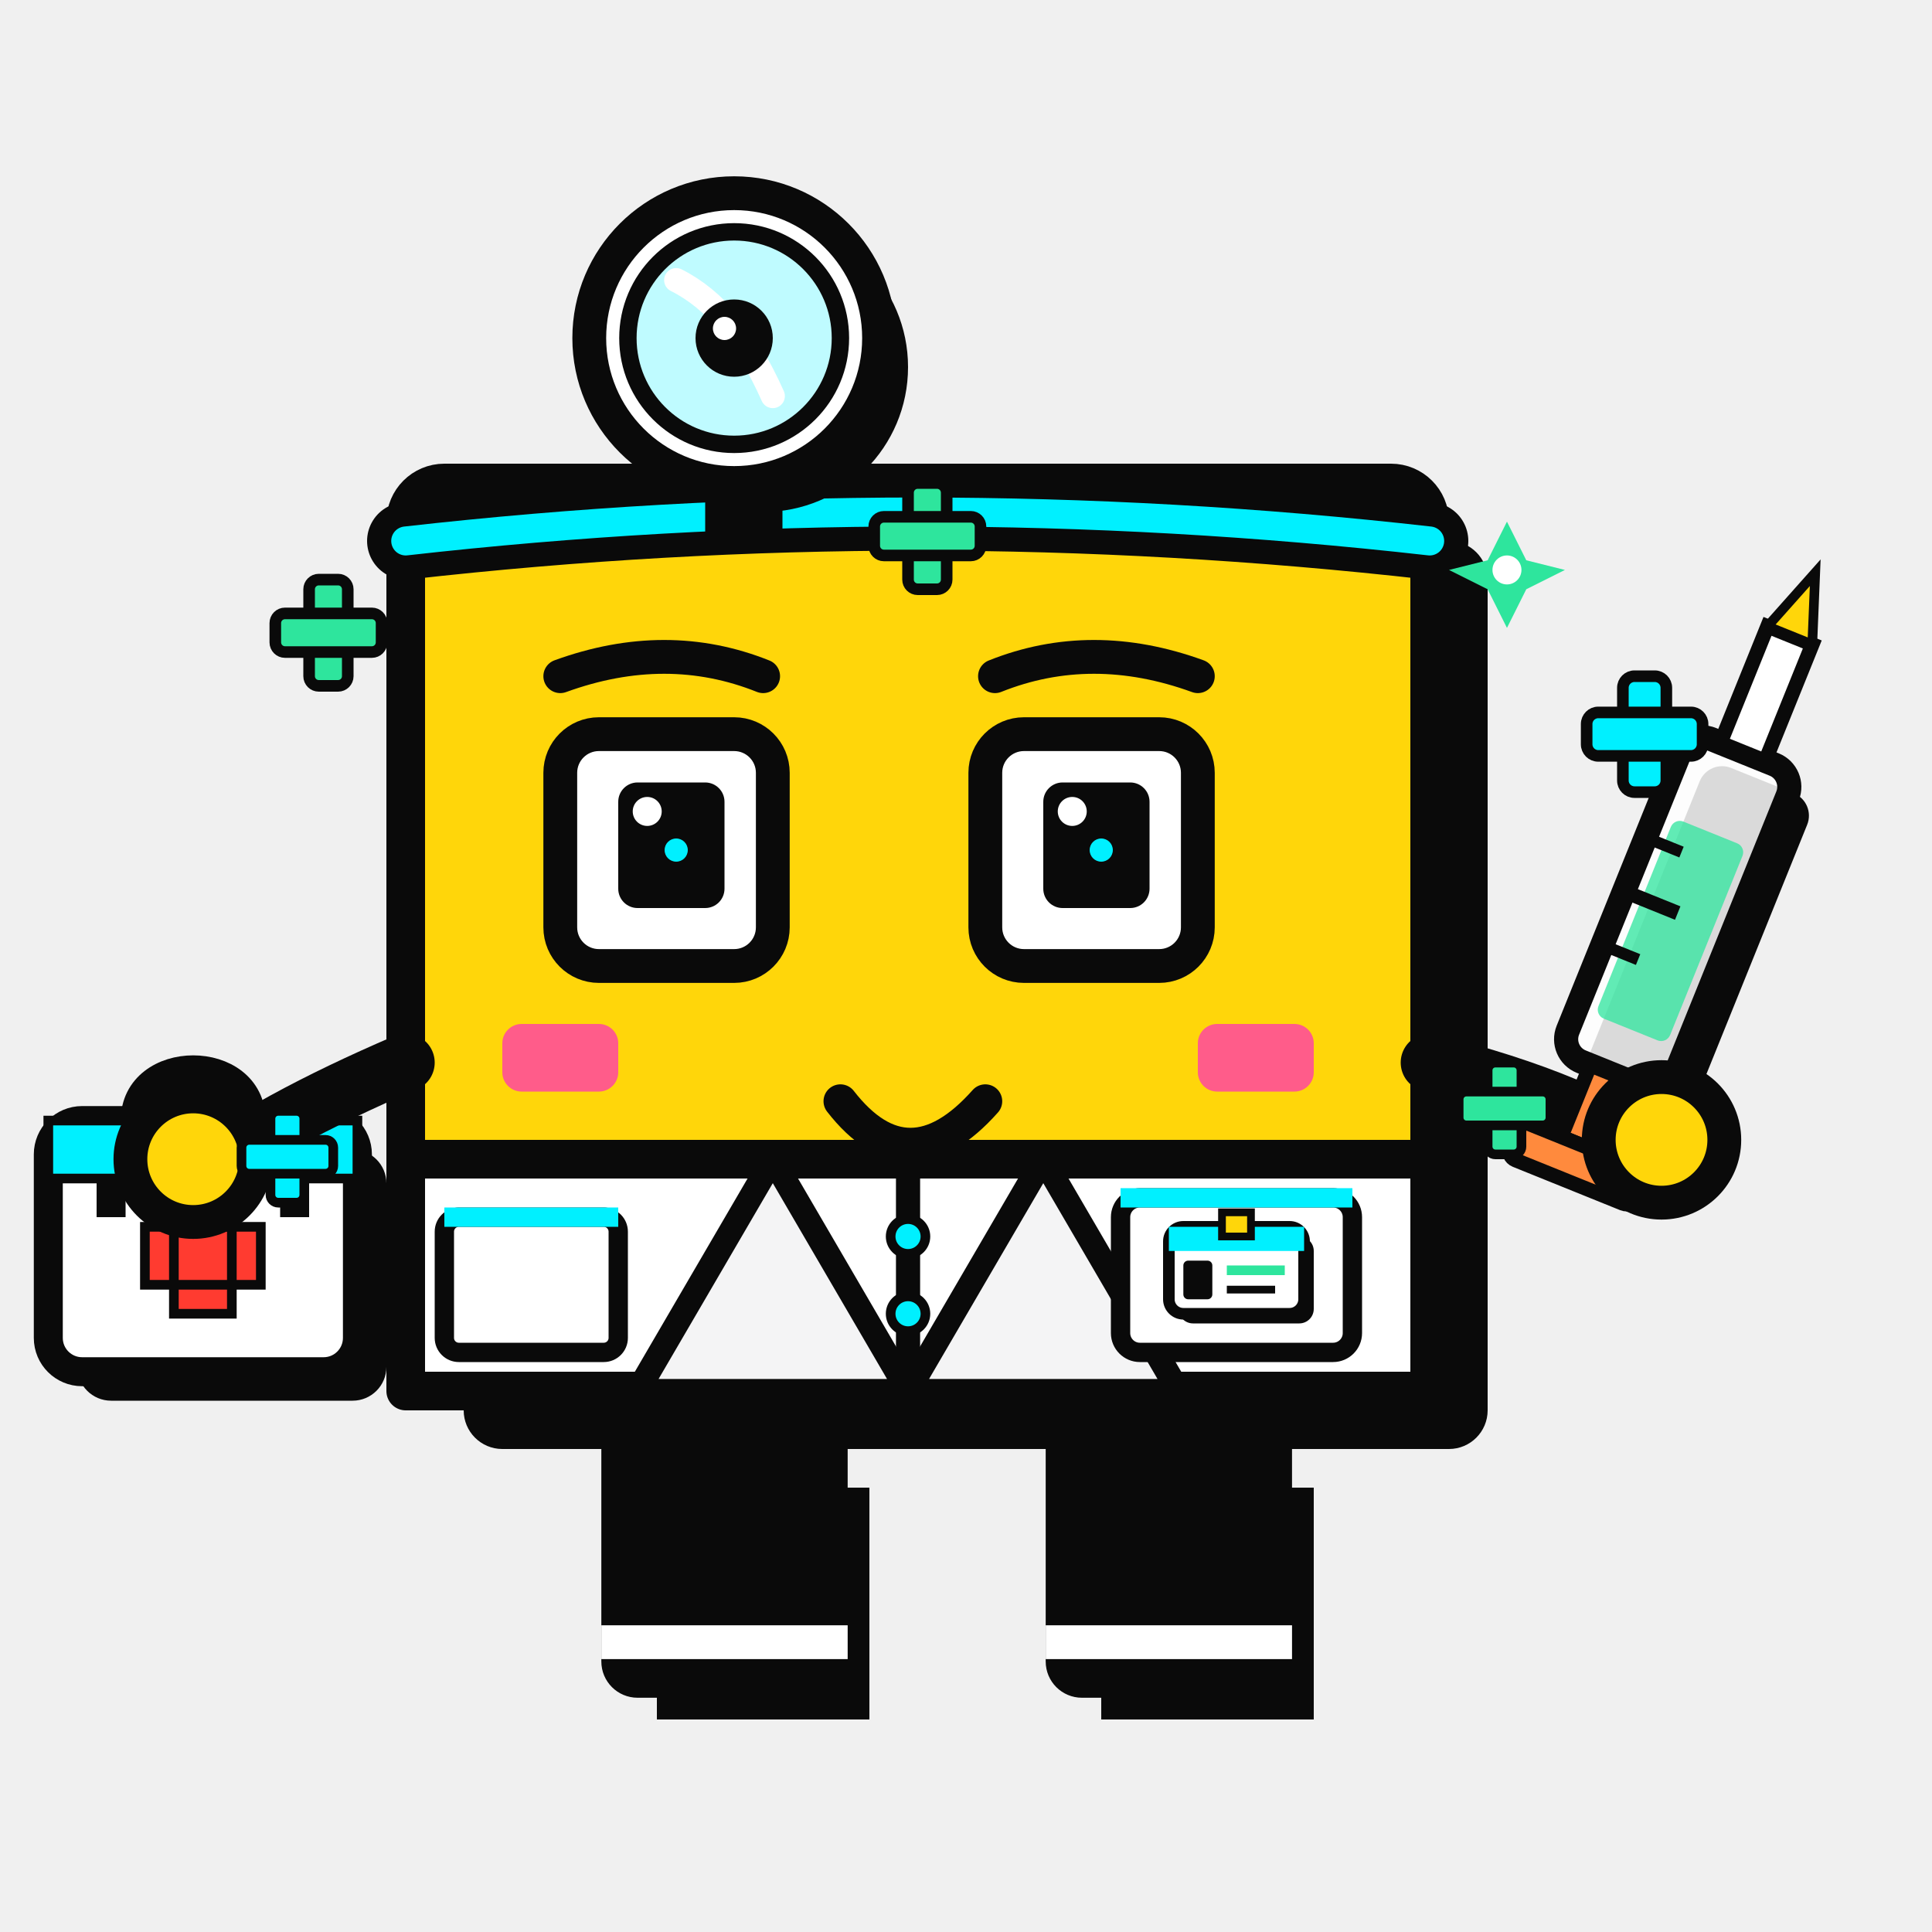
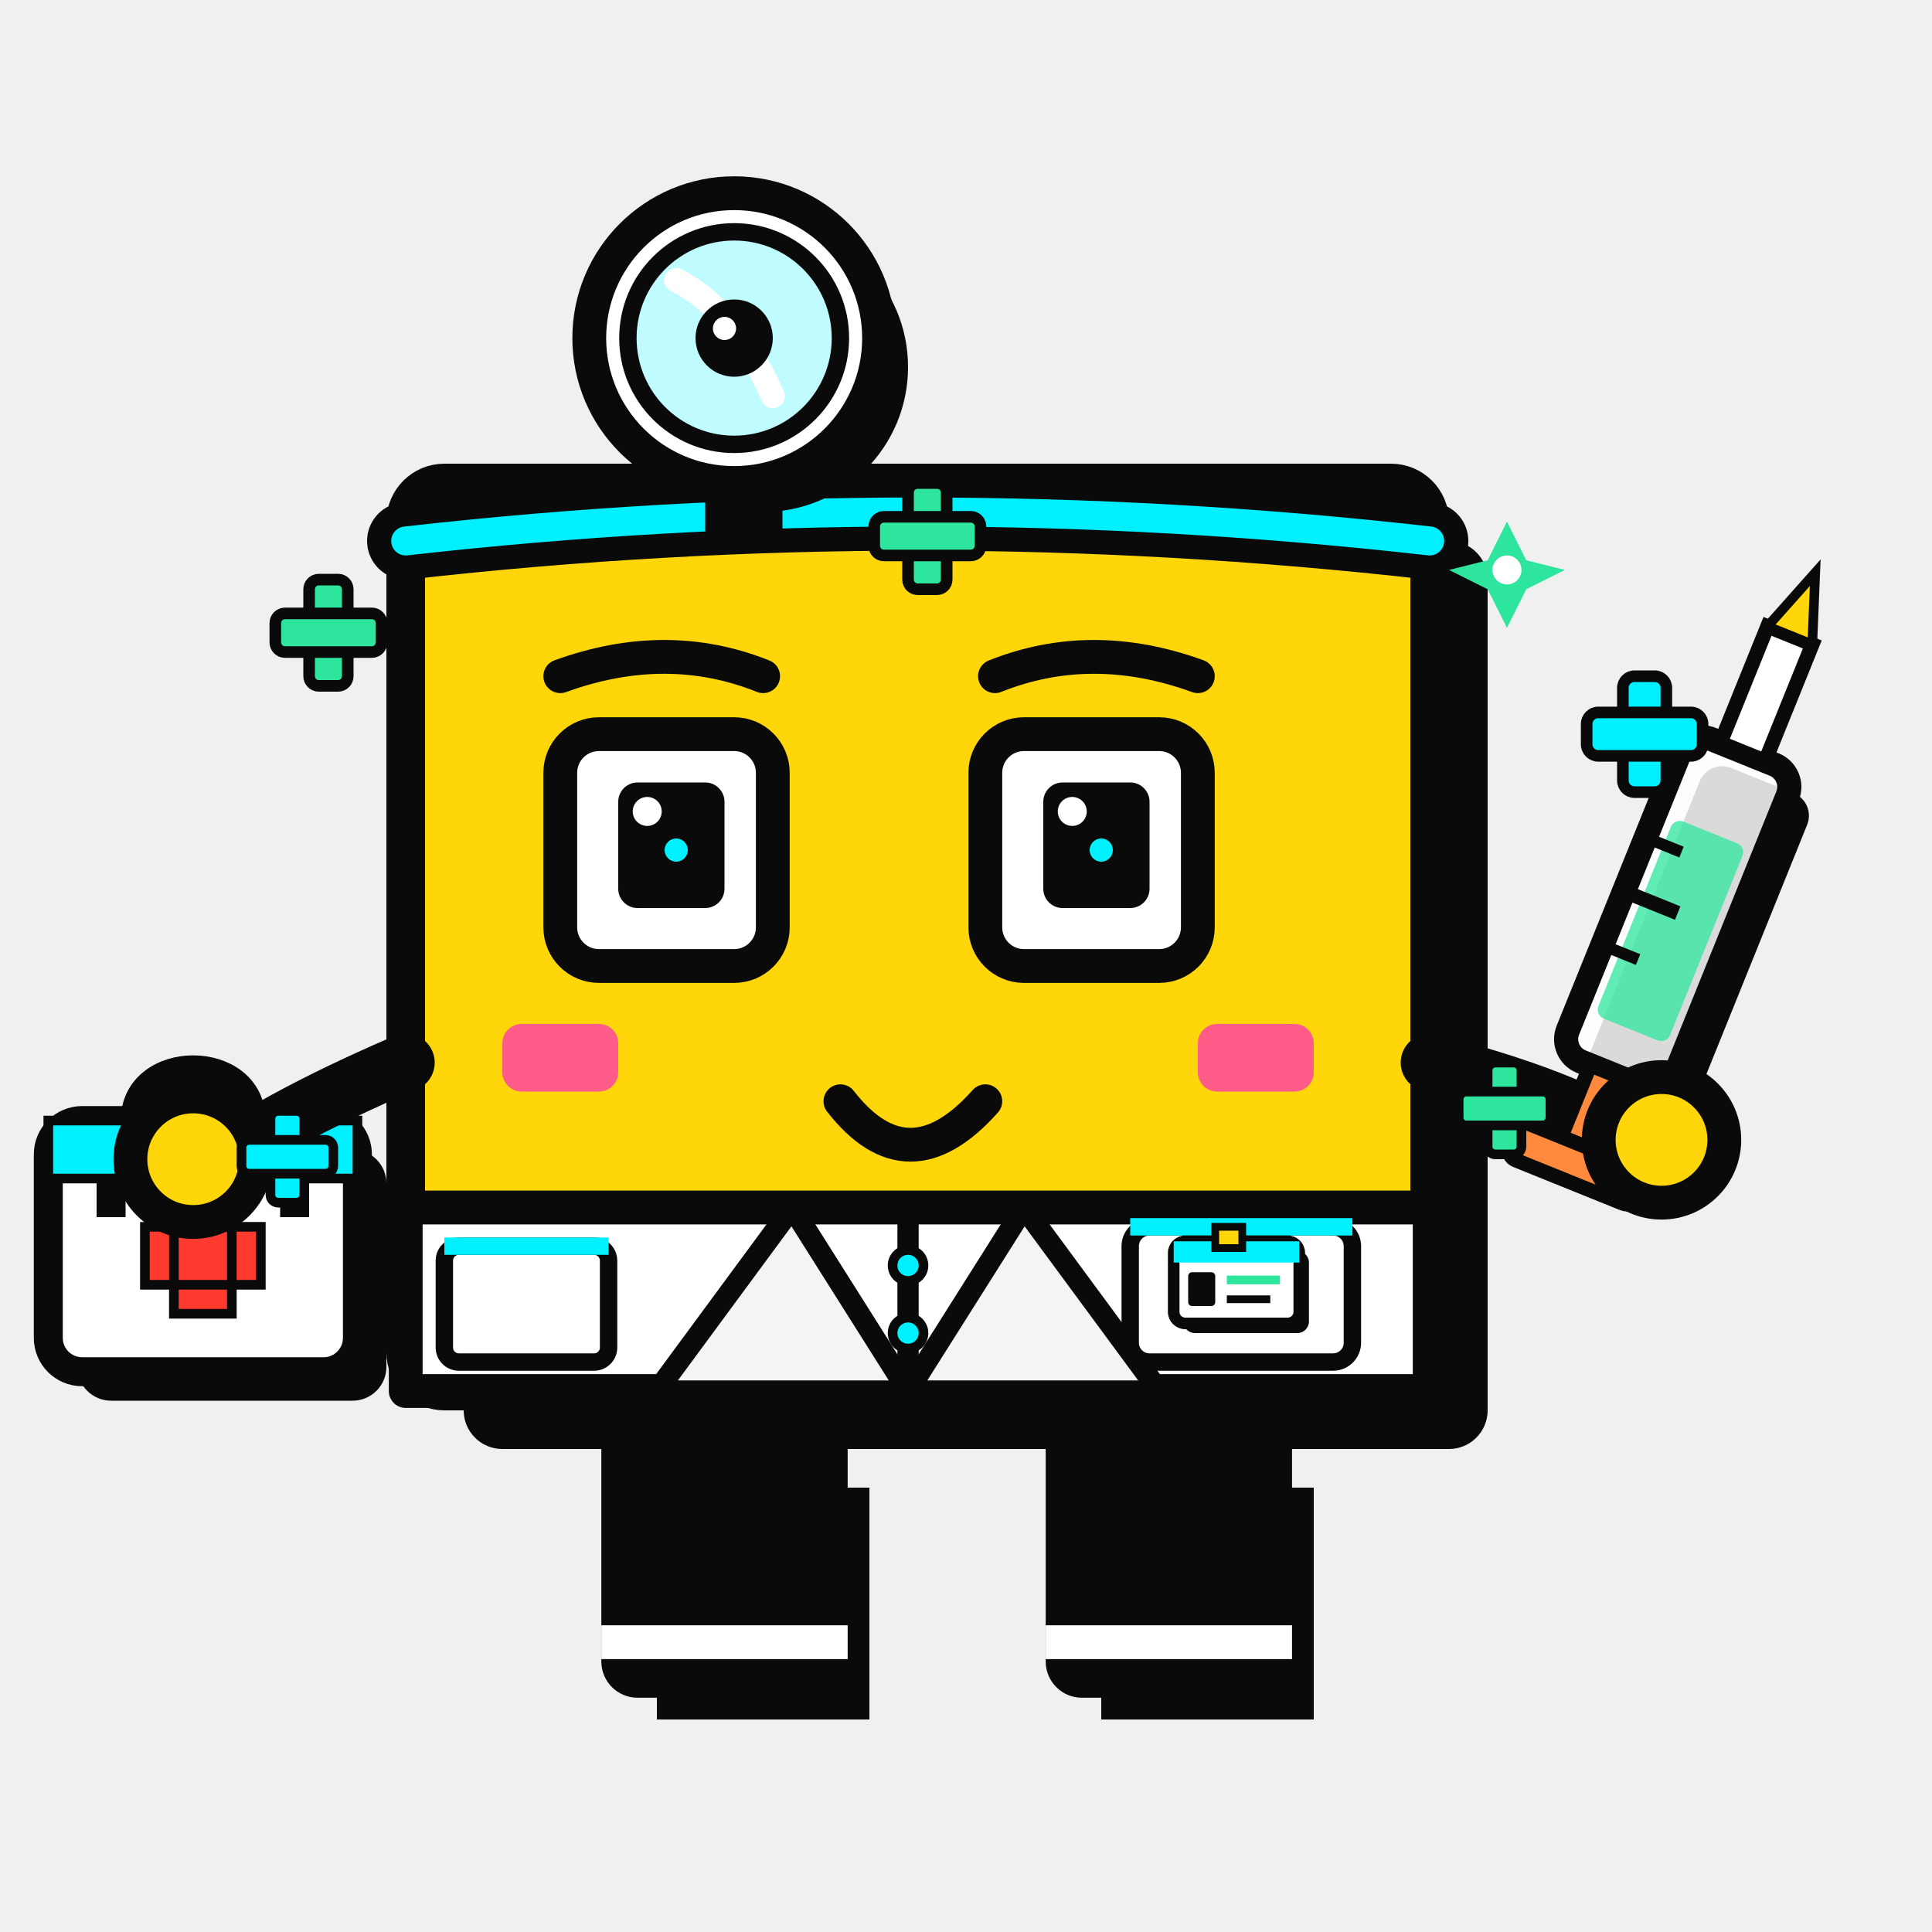
<svg xmlns="http://www.w3.org/2000/svg" viewBox="0 0 200 200" width="200" height="200" fill="none">
  <rect x="68" y="154" width="22" height="24" fill="#0A0A0A" />
  <rect x="114" y="154" width="22" height="24" fill="#0A0A0A" />
  <rect x="64" y="148" width="22" height="26" fill="#0A0A0A" rx="2" stroke="#0A0A0A" stroke-width="3.5" />
  <line x1="64" y1="170" x2="86" y2="170" stroke="#FFFFFF" stroke-width="3.5" stroke-linecap="square" />
  <rect x="110" y="148" width="22" height="26" fill="#0A0A0A" rx="2" stroke="#0A0A0A" stroke-width="3.5" />
  <line x1="110" y1="170" x2="132" y2="170" stroke="#FFFFFF" stroke-width="3.5" stroke-linecap="square" />
  <rect x="48" y="56" width="106" height="94" rx="4" fill="#0A0A0A" />
  <rect x="42" y="50" width="106" height="94" rx="4" fill="#FFD60A" stroke="#0A0A0A" stroke-width="4" />
  <line x1="54" y1="134" x2="136" y2="134" stroke="#0A0A0A" stroke-width="3.5" stroke-dasharray="8 6" />
  <rect x="52" y="106" width="12" height="7" rx="2" fill="#FF5C8A" />
  <rect x="124" y="106" width="12" height="7" rx="2" fill="#FF5C8A" />
  <rect x="58" y="76" width="22" height="24" rx="4" fill="#FFFFFF" stroke="#0A0A0A" stroke-width="3.5" />
  <rect x="64" y="81" width="11" height="13" rx="2" fill="#0A0A0A" />
  <circle cx="67" cy="84" r="1.5" fill="#FFFFFF" />
  <circle cx="70" cy="88" r="1.2" fill="#00F0FF" />
  <rect x="102" y="76" width="22" height="24" rx="4" fill="#FFFFFF" stroke="#0A0A0A" stroke-width="3.5" />
  <rect x="108" y="81" width="11" height="13" rx="2" fill="#0A0A0A" />
  <circle cx="111" cy="84" r="1.5" fill="#FFFFFF" />
  <circle cx="114" cy="88" r="1.2" fill="#00F0FF" />
  <path d="M 58 70 Q 69 66 79 70" stroke="#0A0A0A" stroke-width="3.5" stroke-linecap="round" fill="none" />
  <path d="M 103 70 Q 113 66 124 70" stroke="#0A0A0A" stroke-width="3.5" stroke-linecap="round" fill="none" />
  <path d="M 87 114 Q 94 123 102 114" stroke="#0A0A0A" stroke-width="3.5" fill="none" stroke-linecap="round" />
-   <path d="M 42 120 L 148 120 L 148 144 L 42 144 Z" fill="#FFFFFF" stroke="#0A0A0A" stroke-width="4" stroke-linejoin="round" />
-   <polygon points="66,144 94,144 80,120" fill="#F4F4F5" stroke="#0A0A0A" stroke-width="2.5" stroke-linejoin="round" />
-   <polygon points="122,144 94,144 108,120" fill="#F4F4F5" stroke="#0A0A0A" stroke-width="2.5" stroke-linejoin="round" />
-   <line x1="94" y1="120" x2="94" y2="144" stroke="#0A0A0A" stroke-width="2.5" />
-   <circle cx="94" cy="128" r="1.8" fill="#00F0FF" stroke="#0A0A0A" stroke-width="1" />
-   <circle cx="94" cy="136" r="1.8" fill="#00F0FF" stroke="#0A0A0A" stroke-width="1" />
-   <rect x="46" y="126" width="18" height="14" rx="1.5" fill="#FFFFFF" stroke="#0A0A0A" stroke-width="2" />
-   <line x1="46" y1="126" x2="64" y2="126" stroke="#00F0FF" stroke-width="2" />
-   <rect x="116" y="124" width="24" height="16" rx="2" fill="#FFFFFF" stroke="#0A0A0A" stroke-width="2" />
-   <line x1="116" y1="124" x2="140" y2="124" stroke="#00F0FF" stroke-width="2" />
-   <rect x="122" y="128" width="14" height="9" rx="1.5" fill="#0A0A0A" />
-   <rect x="121" y="127" width="14" height="9" rx="1.5" fill="#FFFFFF" stroke="#0A0A0A" stroke-width="1.2" />
-   <rect x="121" y="127" width="14" height="2.5" fill="#00F0FF" />
-   <rect x="122.5" y="130.5" width="3" height="4" rx="0.5" fill="#0A0A0A" />
-   <line x1="127" y1="131.5" x2="133" y2="131.5" stroke="#2EE59D" stroke-width="1" />
-   <line x1="127" y1="133.5" x2="132" y2="133.5" stroke="#0A0A0A" stroke-width="0.8" />
-   <rect x="126.5" y="125.5" width="3" height="2.5" fill="#FFD60A" stroke="#0A0A0A" stroke-width="0.8" />
+   <path d="M 42 125 L 148 125 L 148 144 L 42 144 Z" fill="#FFFFFF" stroke="#0A0A0A" stroke-width="3.5" stroke-linejoin="round" />
+   <polygon points="68,144 94,144 82,125" fill="#F4F4F5" stroke="#0A0A0A" stroke-width="2.2" stroke-linejoin="round" />
+   <polygon points="120,144 94,144 106,125" fill="#F4F4F5" stroke="#0A0A0A" stroke-width="2.2" stroke-linejoin="round" />
+   <line x1="94" y1="125" x2="94" y2="144" stroke="#0A0A0A" stroke-width="2.2" />
+   <circle cx="94" cy="131" r="1.6" fill="#00F0FF" stroke="#0A0A0A" stroke-width="1" />
+   <circle cx="94" cy="138" r="1.6" fill="#00F0FF" stroke="#0A0A0A" stroke-width="1" />
+   <rect x="46" y="129" width="17" height="12" rx="1.5" fill="#FFFFFF" stroke="#0A0A0A" stroke-width="1.8" />
+   <line x1="46" y1="129" x2="63" y2="129" stroke="#00F0FF" stroke-width="1.8" />
+   <rect x="117" y="127" width="23" height="14" rx="2" fill="#FFFFFF" stroke="#0A0A0A" stroke-width="1.8" />
+   <line x1="117" y1="127" x2="140" y2="127" stroke="#00F0FF" stroke-width="1.8" />
+   <rect x="122.5" y="129.5" width="13" height="8.5" rx="1.2" fill="#0A0A0A" />
+   <rect x="121.5" y="128.5" width="13" height="8.5" rx="1.2" fill="#FFFFFF" stroke="#0A0A0A" stroke-width="1.2" />
+   <rect x="121.5" y="128.5" width="13" height="2.2" fill="#00F0FF" />
+   <rect x="123" y="131.7" width="2.8" height="3.5" rx="0.4" fill="#0A0A0A" />
+   <line x1="127" y1="132.5" x2="132.5" y2="132.5" stroke="#2EE59D" stroke-width="0.9" />
+   <line x1="127" y1="134.5" x2="131.5" y2="134.5" stroke="#0A0A0A" stroke-width="0.8" />
+   <rect x="125.8" y="127" width="2.8" height="2.2" fill="#FFD60A" stroke="#0A0A0A" stroke-width="0.8" />
  <path d="M 42 56 Q 95 50 148 56" stroke="#0A0A0A" stroke-width="8" fill="none" stroke-linecap="round" />
  <path d="M 42 56 Q 95 50 148 56" stroke="#00F0FF" stroke-width="3" fill="none" stroke-linecap="round" />
  <rect x="73" y="42" width="8" height="15" rx="1.5" fill="#0A0A0A" />
  <circle cx="79" cy="38" r="15" fill="#0A0A0A" />
  <circle cx="76" cy="35" r="15" fill="#FFFFFF" stroke="#0A0A0A" stroke-width="3.5" />
  <circle cx="76" cy="35" r="11" fill="#00F0FF" fill-opacity="0.25" stroke="#0A0A0A" stroke-width="1.8" />
  <path d="M 70 29 Q 76 32 80 41" stroke="#FFFFFF" stroke-width="2.5" stroke-linecap="round" fill="none" />
  <circle cx="76" cy="35" r="4" fill="#0A0A0A" />
  <circle cx="75" cy="34" r="1.2" fill="#FFFFFF" />
  <path d="M 14 116 C 14 109 26 109 26 116" stroke="#0A0A0A" stroke-width="3" fill="none" />
  <rect x="8" y="119" width="32" height="26" rx="3.5" fill="#0A0A0A" />
  <rect x="5" y="116" width="32" height="26" rx="3.5" fill="#FFFFFF" stroke="#0A0A0A" stroke-width="3" />
  <rect x="5" y="116" width="32" height="6" fill="#00F0FF" stroke="#0A0A0A" stroke-width="1" />
  <rect x="18" y="124" width="6" height="12" fill="#FF3B30" />
  <rect x="15" y="127" width="12" height="6" fill="#FF3B30" />
  <rect x="18" y="124" width="6" height="12" stroke="#0A0A0A" stroke-width="1" fill="none" />
  <rect x="15" y="127" width="12" height="6" stroke="#0A0A0A" stroke-width="1" fill="none" />
  <rect x="10" y="122" width="3" height="4" fill="#0A0A0A" />
  <rect x="29" y="122" width="3" height="4" fill="#0A0A0A" />
  <path d="M 42 110 Q 28 116 20 122" stroke="#0A0A0A" stroke-width="6" stroke-linecap="round" fill="none" />
  <circle cx="20" cy="120" r="6.5" fill="#FFD60A" stroke="#0A0A0A" stroke-width="3.5" />
  <path d="M 148 110 Q 164 114 172 120" stroke="#0A0A0A" stroke-width="6" stroke-linecap="round" fill="none" />
  <g transform="rotate(22 172 96)">
    <rect x="170" y="78" width="12" height="36" rx="2.5" fill="#0A0A0A" />
    <rect x="167" y="76" width="12" height="36" rx="2.5" fill="#FFFFFF" fill-opacity="0.85" stroke="#0A0A0A" stroke-width="2.5" />
    <rect x="169" y="85" width="8" height="22" rx="1" fill="#2EE59D" fill-opacity="0.75" />
    <line x1="167" y1="88" x2="171" y2="88" stroke="#0A0A0A" stroke-width="1.2" />
    <line x1="167" y1="94" x2="173" y2="94" stroke="#0A0A0A" stroke-width="1.5" />
    <line x1="167" y1="100" x2="171" y2="100" stroke="#0A0A0A" stroke-width="1.2" />
    <rect x="170.5" y="112" width="5" height="8" fill="#FF8A3D" stroke="#0A0A0A" stroke-width="1.5" />
    <rect x="166" y="120" width="14" height="4" rx="1" fill="#FF8A3D" stroke="#0A0A0A" stroke-width="1.5" />
    <rect x="170.5" y="63" width="5" height="13" fill="#FFFFFF" stroke="#0A0A0A" stroke-width="1.5" />
    <polygon points="170.5,63 175.5,63 173,56" fill="#FFD60A" stroke="#0A0A0A" stroke-width="1" />
  </g>
  <polygon points="156,54 158,58 162,59 158,61 156,65 154,61 150,59 154,58" fill="#2EE59D" />
  <circle cx="156" cy="59" r="1.5" fill="#FFFFFF" />
  <circle cx="172" cy="118" r="6.5" fill="#FFD60A" stroke="#0A0A0A" stroke-width="3.5" />
  <g>
    <rect x="32" y="60" width="4" height="11" rx="1" fill="#2EE59D" stroke="#0A0A0A" stroke-width="1.2" />
    <rect x="28.5" y="63.5" width="11" height="4" rx="1" fill="#2EE59D" stroke="#0A0A0A" stroke-width="1.2" />
  </g>
  <g>
    <rect x="168" y="70" width="4.5" height="12" rx="1.2" fill="#00F0FF" stroke="#0A0A0A" stroke-width="1.2" />
    <rect x="164.25" y="73.75" width="12" height="4.5" rx="1.2" fill="#00F0FF" stroke="#0A0A0A" stroke-width="1.2" />
  </g>
  <g>
    <rect x="94" y="50" width="4" height="11" rx="1" fill="#2EE59D" stroke="#0A0A0A" stroke-width="1.2" />
    <rect x="90.5" y="53.5" width="11" height="4" rx="1" fill="#2EE59D" stroke="#0A0A0A" stroke-width="1.2" />
  </g>
  <g>
    <rect x="154" y="110" width="3.5" height="9.5" rx="0.8" fill="#2EE59D" stroke="#0A0A0A" stroke-width="1" />
    <rect x="151" y="113" width="9.5" height="3.5" rx="0.8" fill="#2EE59D" stroke="#0A0A0A" stroke-width="1" />
  </g>
  <g>
    <rect x="28" y="115" width="3.5" height="9.5" rx="0.8" fill="#00F0FF" stroke="#0A0A0A" stroke-width="1" />
    <rect x="25" y="118" width="9.5" height="3.5" rx="0.8" fill="#00F0FF" stroke="#0A0A0A" stroke-width="1" />
  </g>
</svg>
